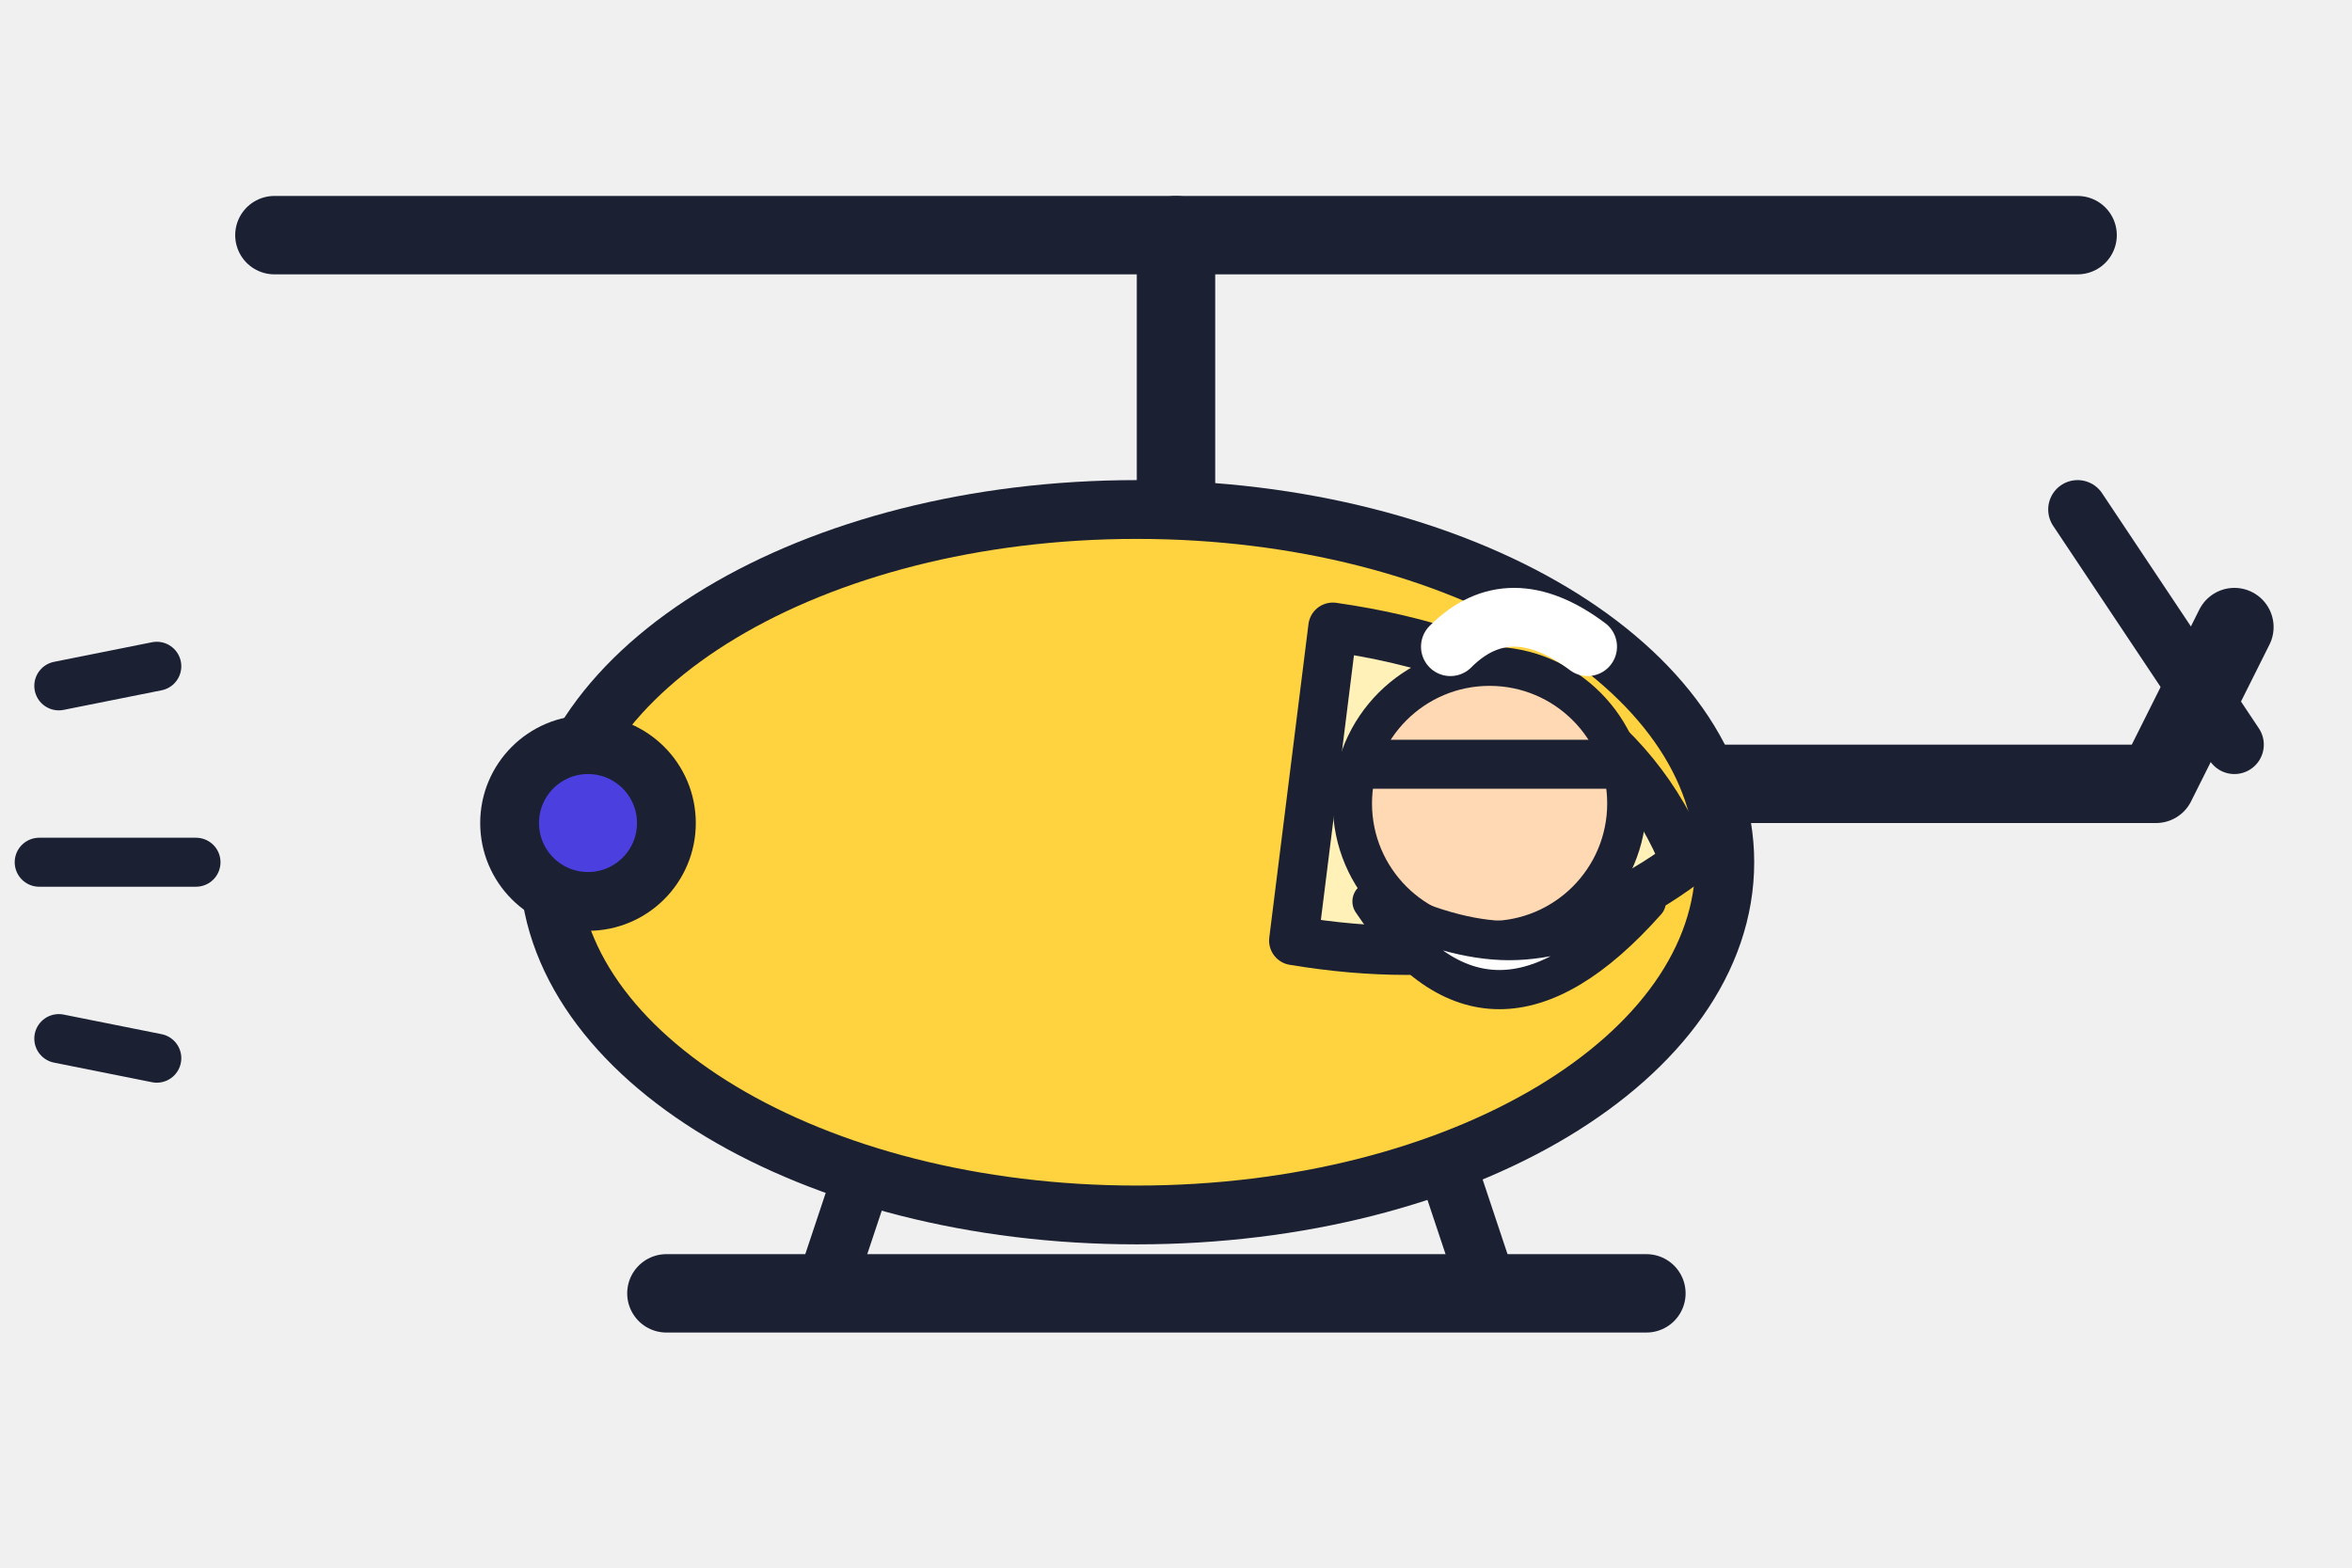
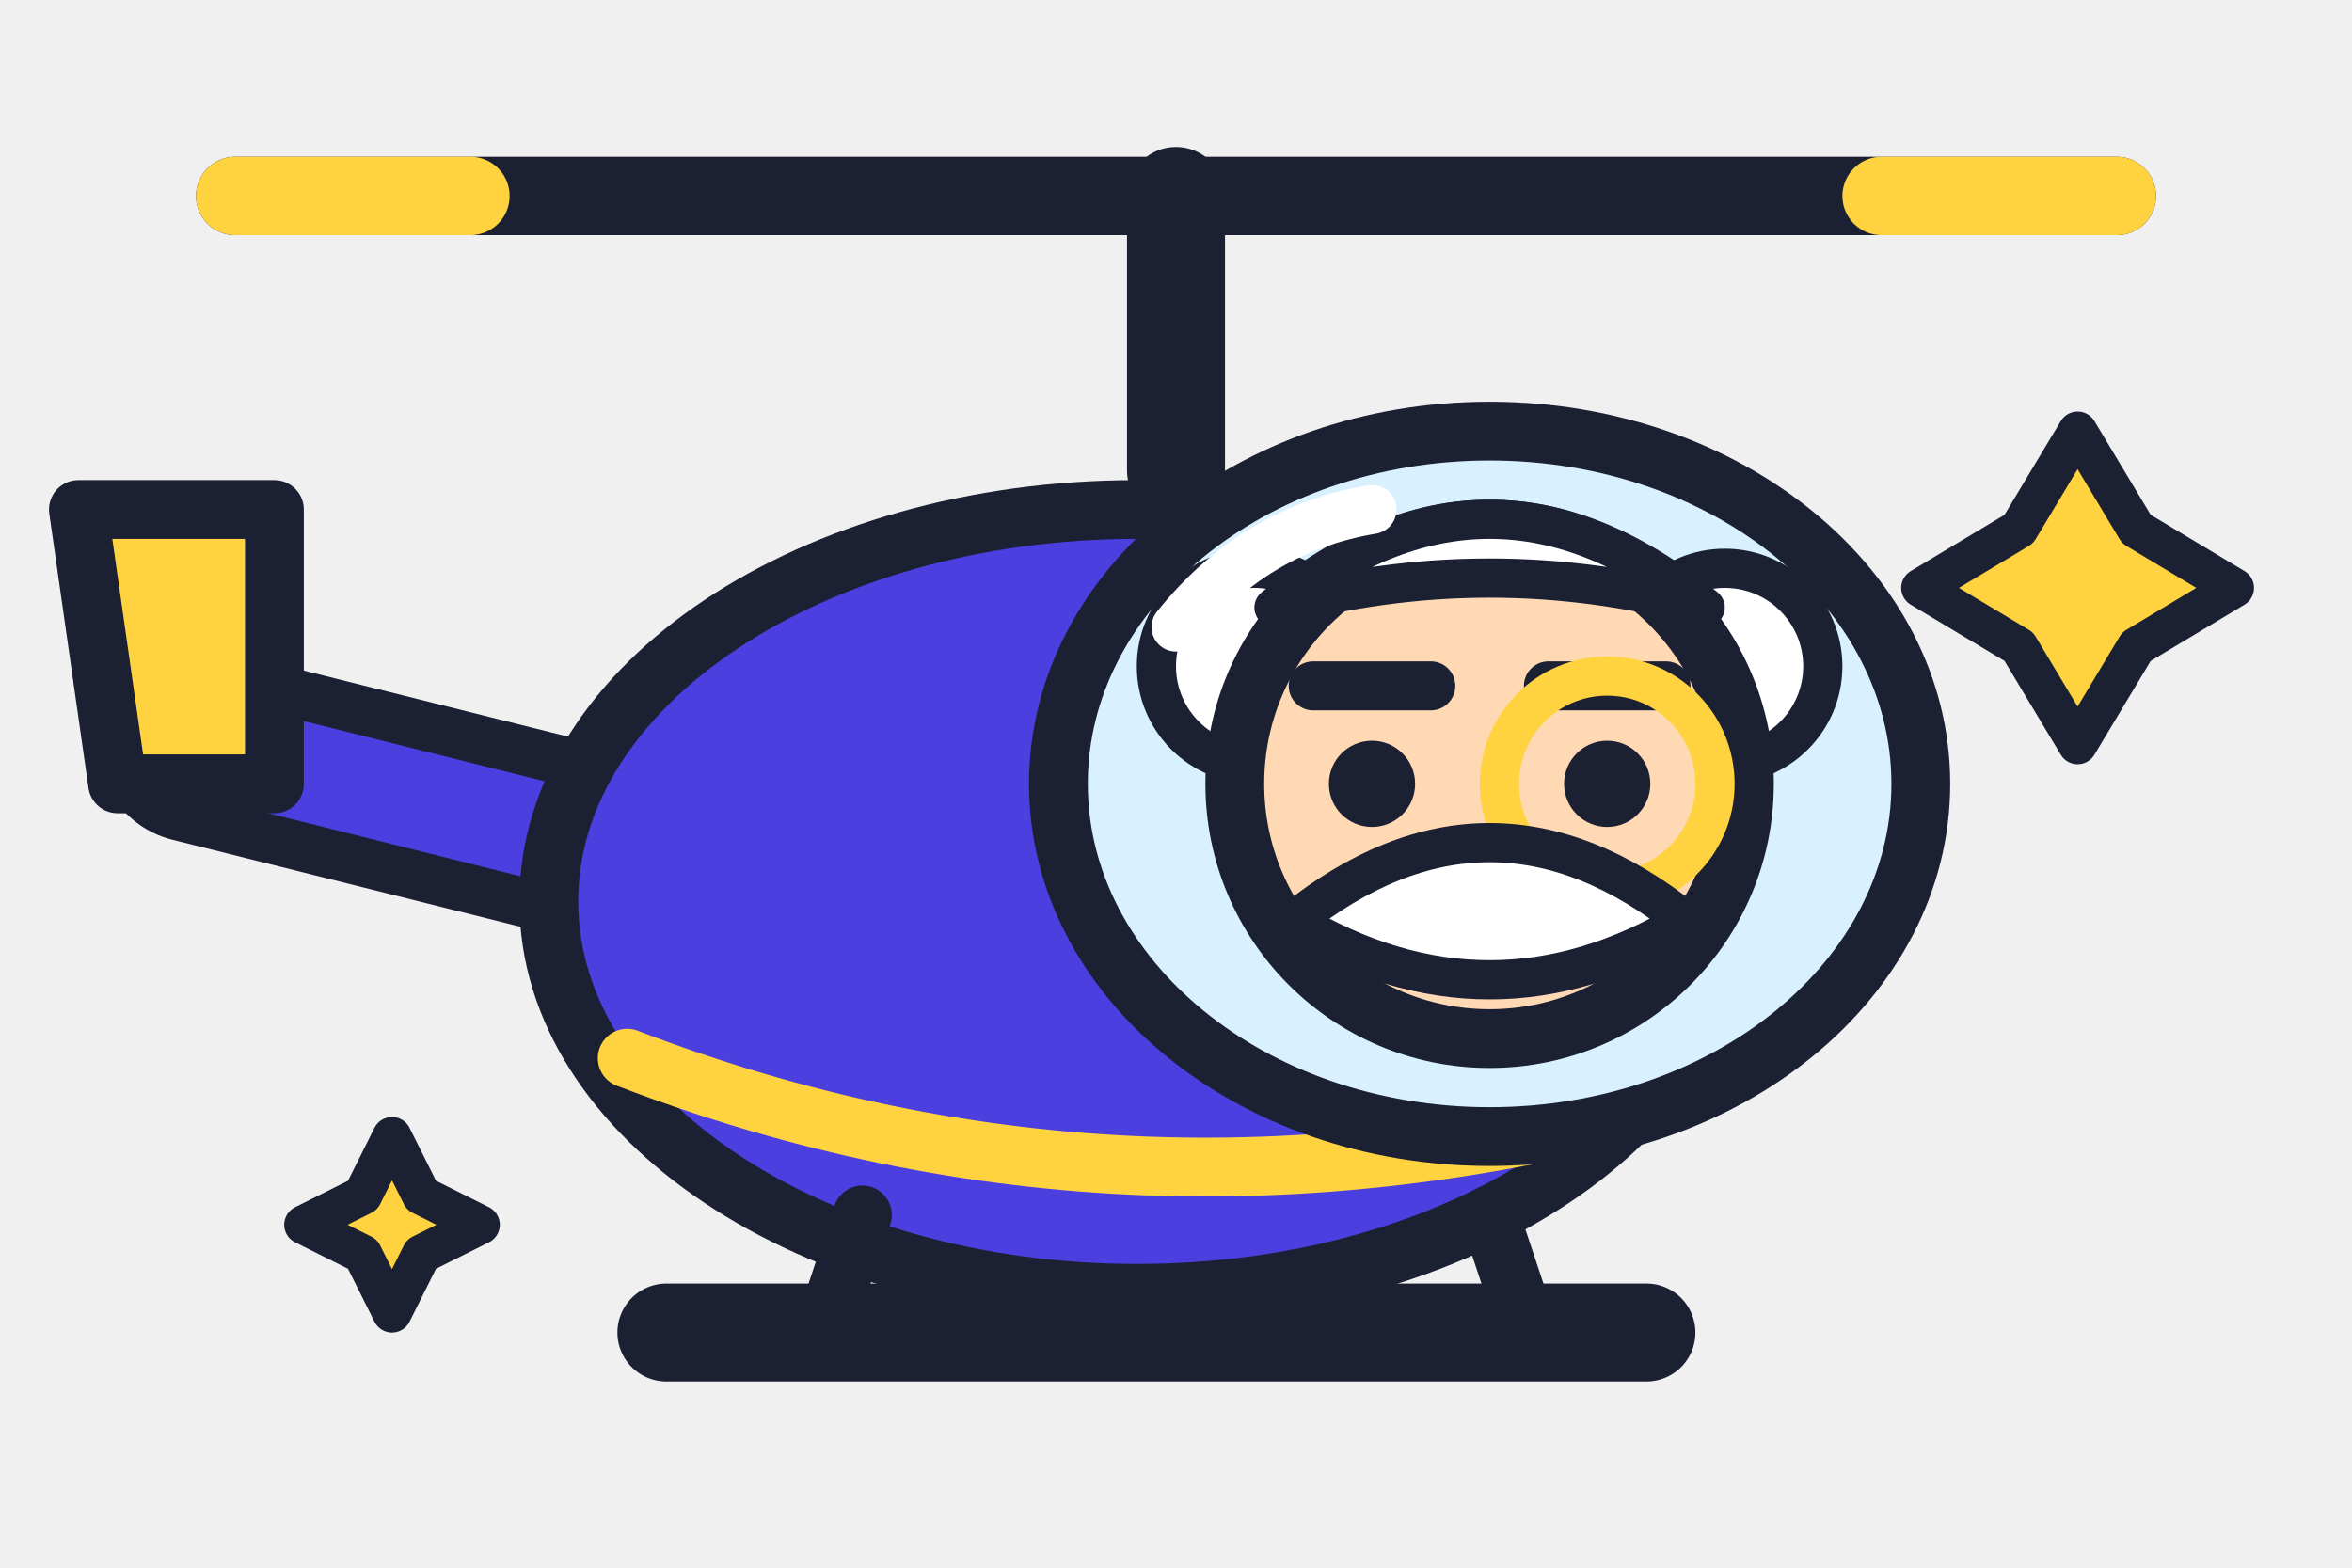
<svg xmlns="http://www.w3.org/2000/svg" viewBox="0 0 120 80" fill="none" stroke="#1b2033" stroke-width="3" stroke-linecap="round" stroke-linejoin="round">
-   <path d="M8 34l-5 1M10 44l-8 0M8 54l-5-1" stroke-width="2.5" />
-   <path d="M14 12h92" stroke-width="4" />
-   <path d="M60 12v14" stroke-width="4" />
-   <path d="M84 40h26l4-8" stroke-width="4" />
-   <path d="M106 26l8 12" />
-   <ellipse cx="58" cy="44" rx="30" ry="18" fill="#ffd23f" />
-   <path d="M68 32q14 2 18 12-8 6-20 4z" fill="#fff1b8" stroke-width="2.5" />
-   <circle cx="76" cy="41" r="7" fill="#ffd9b3" stroke-width="2" />
-   <path d="M70 46q6 9 14 0-4 2-7 2t-7-2z" fill="#ffffff" stroke-width="2" />
-   <path d="M70 39h12" stroke-width="2.5" />
-   <path d="M74 33q3-3 7 0" stroke="#ffffff" stroke-width="3" />
-   <path d="M34 66h50" stroke-width="4" />
-   <path d="M44 60l-2 6M74 60l2 6" />
-   <circle cx="30" cy="42" r="4" fill="#4b3fe0" />
+   <path d="M12 10H108" stroke-width="4" />
+   <path d="M12 10H24M96 10H108" stroke="#ffd23f" stroke-width="4" />
+   <path d="M60 10V24" stroke-width="5" />
+   <path d="M34 44L10 38" stroke-width="10" />
+   <path d="M34 44L10 38" stroke="#4b3fe0" stroke-width="5" />
+   <path d="M6 40L4 26H14L14 40z" fill="#ffd23f" />
+   <ellipse cx="58" cy="46" rx="30" ry="20" fill="#4b3fe0" />
+   <path d="M32 54Q58 64 86 56" stroke="#ffd23f" stroke-width="3" />
+   <ellipse cx="76" cy="40" rx="22" ry="18" fill="#d9f0ff" />
+   <circle cx="64" cy="34" r="5" fill="#ffffff" stroke-width="2" />
+   <circle cx="88" cy="34" r="5" fill="#ffffff" stroke-width="2" />
+   <circle cx="76" cy="40" r="13" fill="#ffd9b3" />
+   <path d="M65 31Q76 22 87 31Q76 28 65 31z" fill="#ffffff" stroke-width="2" />
+   <path d="M67 35H73M79 35H85" stroke-width="2.5" />
+   <circle cx="70" cy="40" r="2.2" fill="#1b2033" stroke="none" />
+   <circle cx="82" cy="40" r="2.2" fill="#1b2033" stroke="none" />
+   <circle cx="82" cy="40" r="5.5" stroke="#ffd23f" stroke-width="2" />
+   <path d="M66 47Q76 39 86 47Q76 53 66 47z" fill="#ffffff" stroke-width="2" />
+   <path d="M60 32Q64 27 70 26" stroke="#ffffff" stroke-width="2.5" />
+   <path d="M34 68H84" stroke-width="5" />
+   <path d="M44 62l-2 6M76 62l2 6" />
+   <path d="M106 22l3 5 5 3-5 3-3 5-3-5-5-3 5-3z" fill="#ffd23f" stroke-width="2" />
+   <path d="M20 58l1.5 3 3 1.5-3 1.5-1.5 3-1.5-3-3-1.5 3-1.5z" fill="#ffd23f" stroke-width="2" />
</svg>
